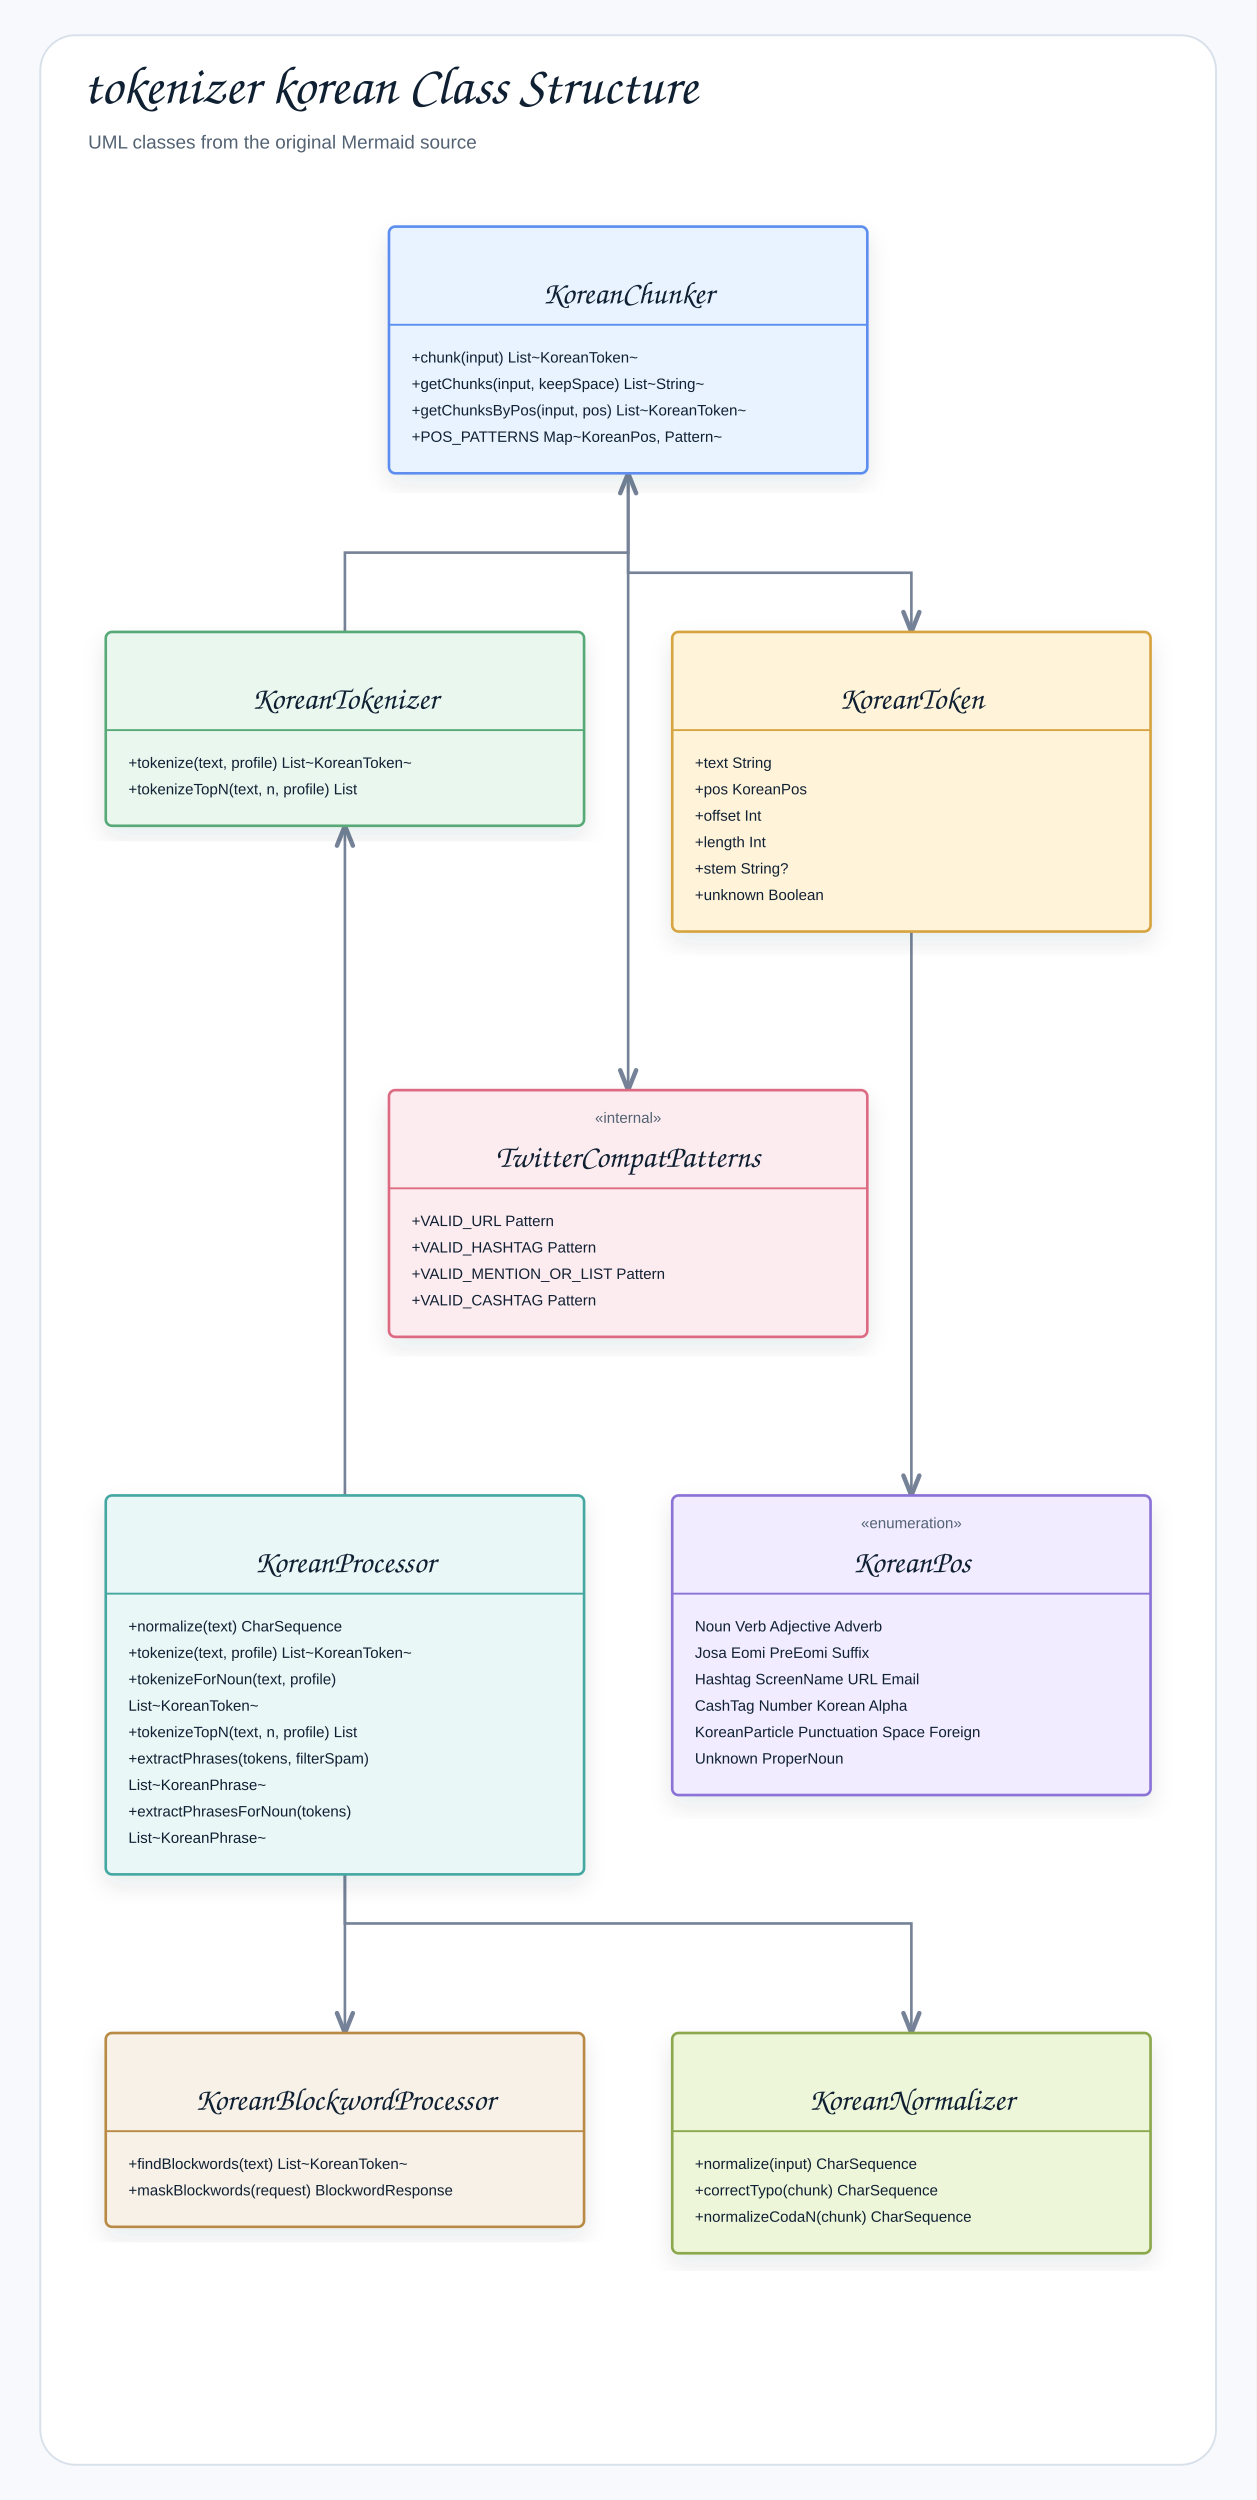
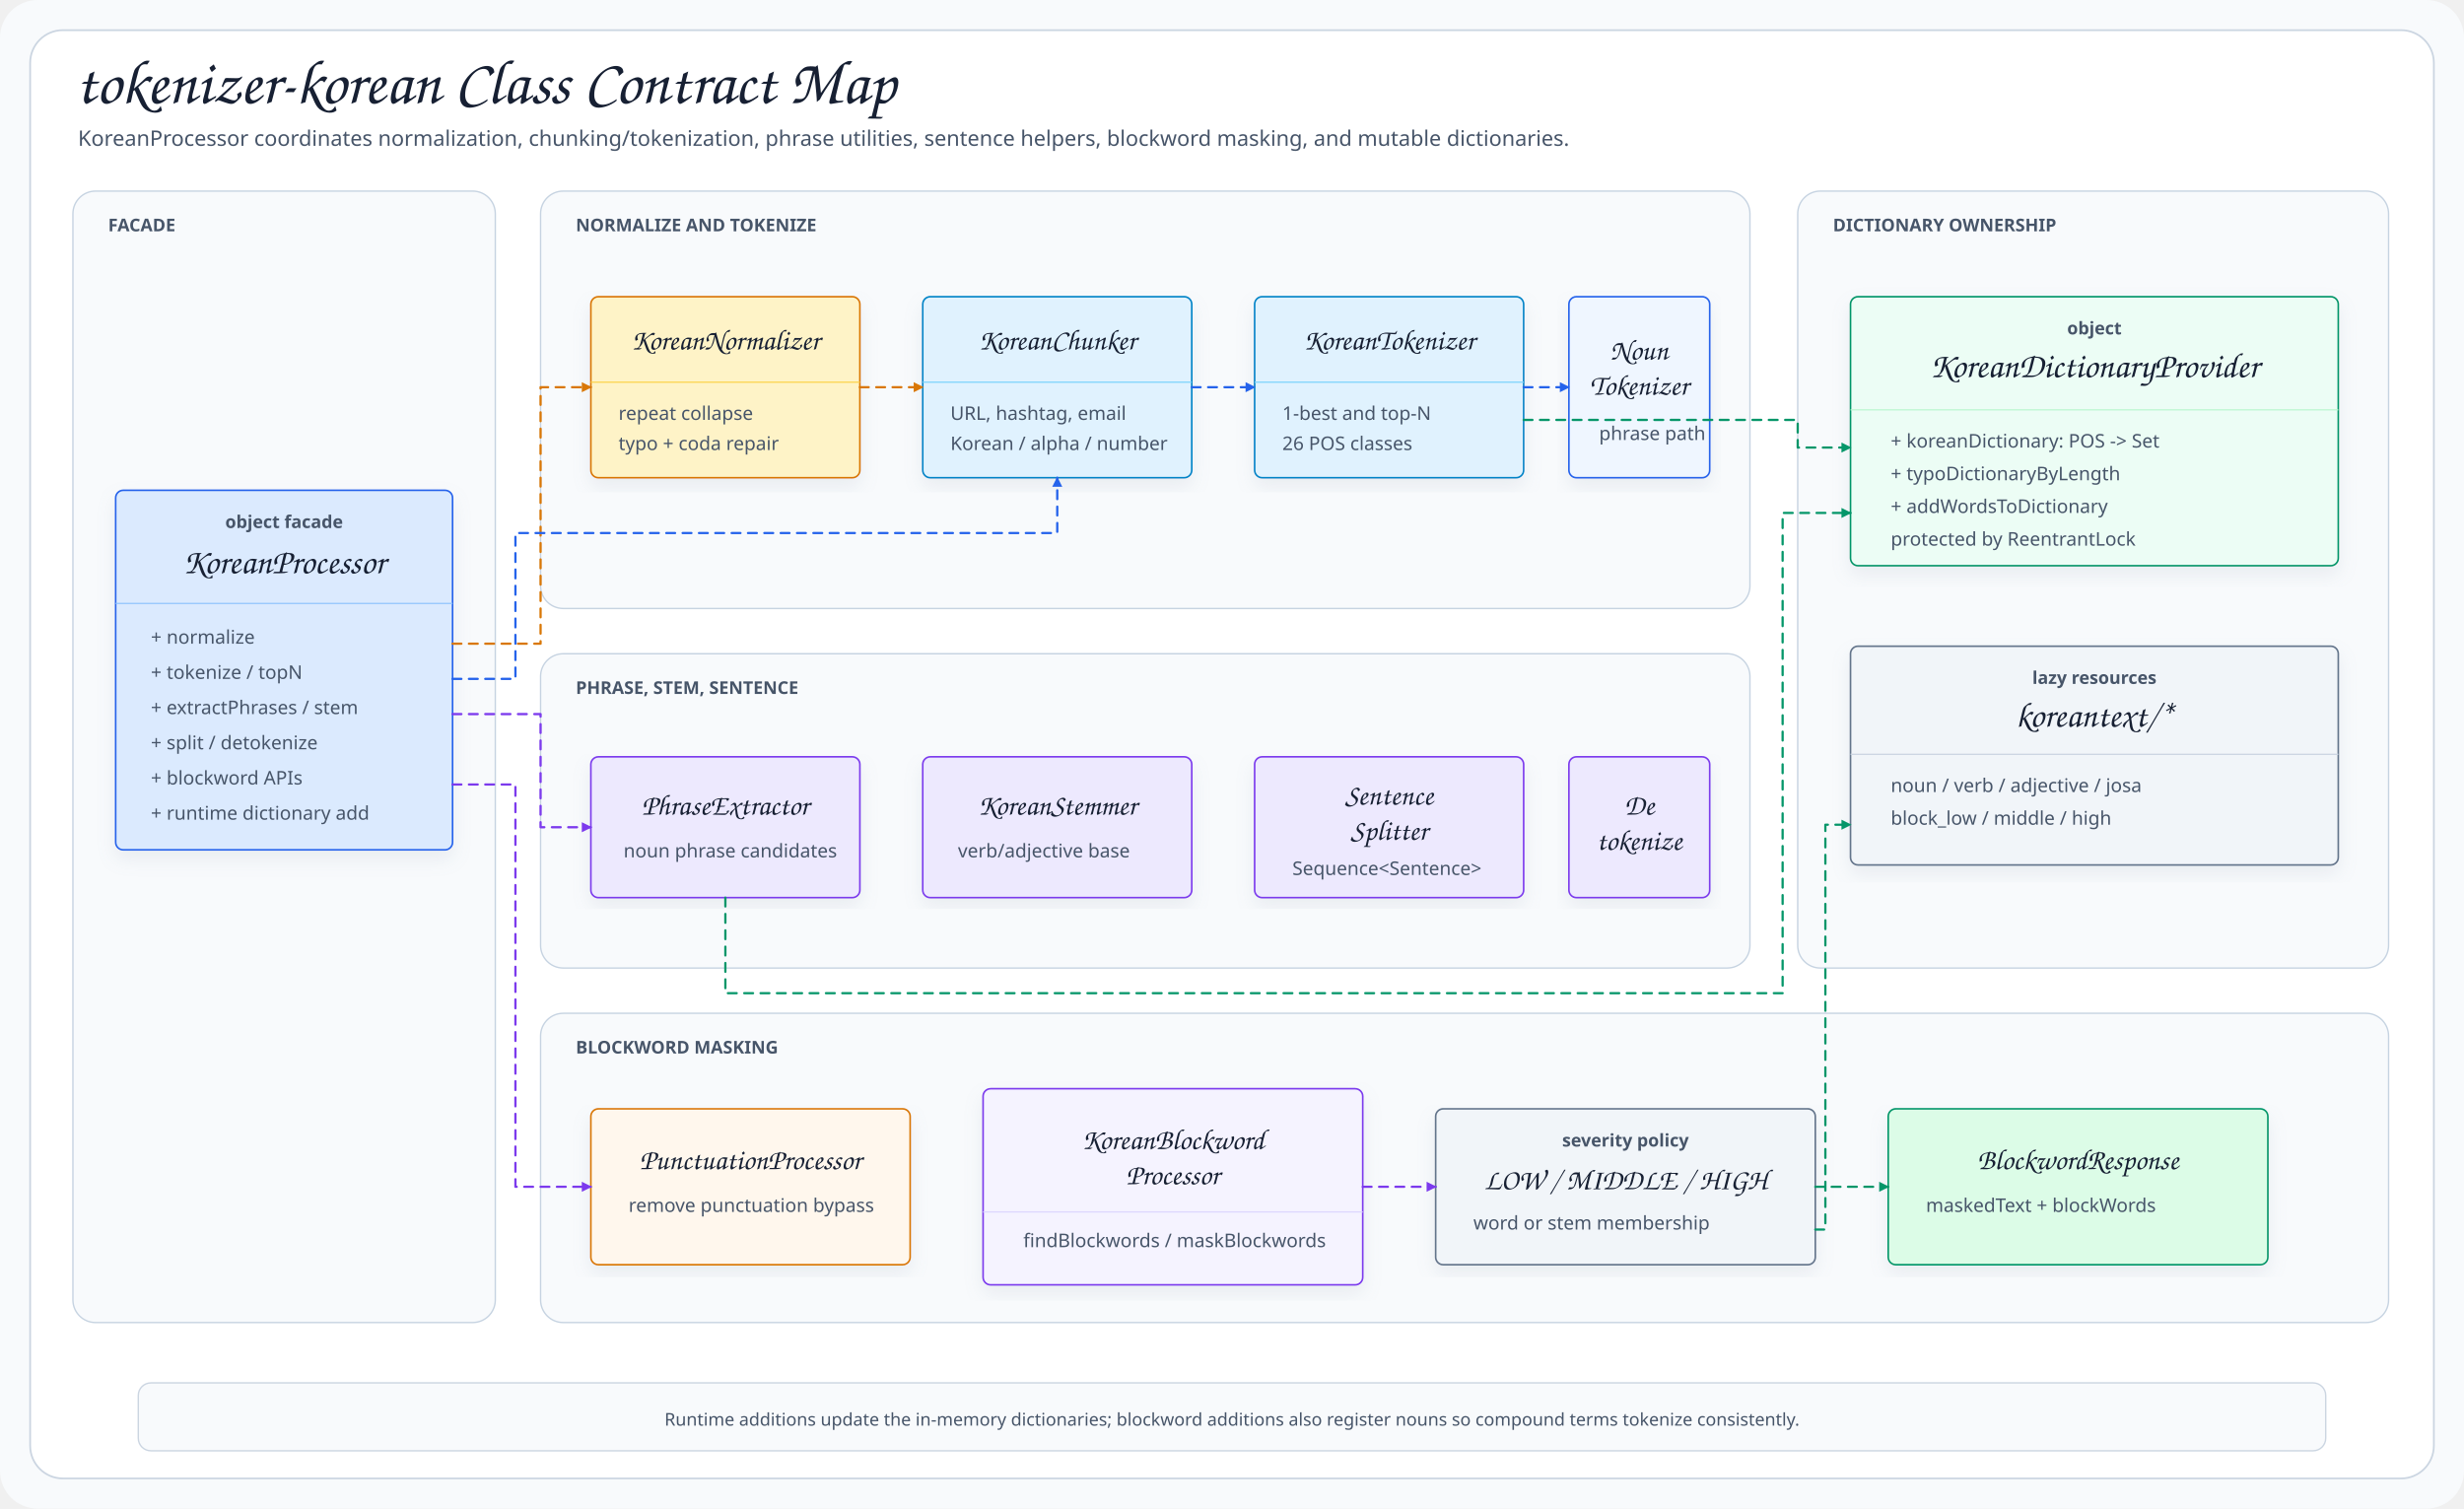
- <svg xmlns="http://www.w3.org/2000/svg" width="998" height="1986" viewBox="0 0 998 1986" role="img" aria-label="tokenizer korean Class Structure">
+ <svg xmlns="http://www.w3.org/2000/svg" width="1960" height="1200" viewBox="0 0 1960 1200" role="img" aria-labelledby="title desc">
  <defs>
    <filter id="shadow" x="-8%" y="-8%" width="116%" height="116%">
-       <feDropShadow dx="0" dy="8" stdDeviation="9" flood-color="#1f2937" flood-opacity="0.10" />
+       <feDropShadow dx="0" dy="7" stdDeviation="7" flood-color="#94a3b8" flood-opacity="0.16" />
    </filter>
-     <marker id="openArrow" markerWidth="10" markerHeight="8" refX="8.5" refY="4" orient="auto" markerUnits="strokeWidth">
-       <path d="M 1 1 L 8.5 4 L 1 7" fill="none" stroke="#758297" stroke-width="1.7" stroke-linecap="round" stroke-linejoin="round" />
+     <marker id="blue" viewBox="0 0 10 10" refX="9" refY="5" markerWidth="8" markerHeight="8" orient="auto" markerUnits="userSpaceOnUse">
+       <path d="M 0 0 L 10 5 L 0 10 Z" fill="#2563eb" stroke-dasharray="none" />
    </marker>
-     <marker id="inherit" markerWidth="11" markerHeight="10" refX="9.5" refY="5" orient="auto" markerUnits="strokeWidth">
-       <path d="M 0.5 1 L 9.5 5 L 0.5 9 Z" fill="#ffffff" stroke="#758297" stroke-width="1.7" />
+     <marker id="orange" viewBox="0 0 10 10" refX="9" refY="5" markerWidth="8" markerHeight="8" orient="auto" markerUnits="userSpaceOnUse">
+       <path d="M 0 0 L 10 5 L 0 10 Z" fill="#d97706" stroke-dasharray="none" />
+     </marker>
+     <marker id="green" viewBox="0 0 10 10" refX="9" refY="5" markerWidth="8" markerHeight="8" orient="auto" markerUnits="userSpaceOnUse">
+       <path d="M 0 0 L 10 5 L 0 10 Z" fill="#059669" stroke-dasharray="none" />
+     </marker>
+     <marker id="purple" viewBox="0 0 10 10" refX="9" refY="5" markerWidth="8" markerHeight="8" orient="auto" markerUnits="userSpaceOnUse">
+       <path d="M 0 0 L 10 5 L 0 10 Z" fill="#7c3aed" stroke-dasharray="none" />
    </marker>
    <style>
-     .canvas{fill:#f7f9fc}.frame{fill:#fff;stroke:#d8e0ea;stroke-width:1.5}
-     .title{font-family:"Architects Daughter","Comic Sans MS","Comic Sans",cursive;font-size:43px;font-weight:400;fill:#102033}
-     .subtitle{font-family:"Comic Sans MS","Comic Sans","Comic Neue",Arial,sans-serif;font-size:15px;font-weight:400;fill:#536273}
-     .label{font-family:"Architects Daughter","Comic Sans MS","Comic Sans",cursive;font-size:25px;font-weight:400;fill:#102033}
-     .smallLabel{font-family:"Architects Daughter","Comic Sans MS","Comic Sans",cursive;font-size:21px;font-weight:400;fill:#102033}
-     .mono{font-family:"Comic Sans MS","Comic Sans","Comic Neue",Arial,sans-serif;font-size:12px;font-weight:400;fill:#102033}
-     .small{font-family:"Comic Sans MS","Comic Sans","Comic Neue",Arial,sans-serif;font-size:12px;font-weight:400;fill:#536273}
-     .strong{font-family:"Comic Sans MS","Comic Sans","Comic Neue",Arial,sans-serif;font-size:13px;font-weight:400;fill:#102033}
-     .card{stroke-width:2.1;filter:url(#shadow)}.compartment{stroke-width:1.5;fill:none}
-     .line{stroke:#758297;stroke-width:2.1;fill:none;marker-end:url(#openArrow)}
-     .plainLine{stroke:#758297;stroke-width:2.1;fill:none}
-     .dashed{stroke:#758297;stroke-width:2.1;stroke-dasharray:7 6;fill:none;marker-end:url(#openArrow)}
-     .inheritLine{stroke:#758297;stroke-width:2.2;fill:none;marker-end:url(#inherit)}
-     .implLine{stroke:#758297;stroke-width:2.2;stroke-dasharray:8 7;fill:none;marker-end:url(#inherit)}
+     .canvas{fill:#f8fafc}.frame{fill:#fff;stroke:#cbd5e1;stroke-width:1.4}
+     .group{fill:#f8fafc;stroke:#c6d3e1;stroke-width:1.1}
+     .title{font-family:"Architects Daughter","Comic Sans MS",cursive;font-size:50px;fill:#172033}
+     .subtitle,.body,.footer,.tag{font-family:"Comic Mono","Comic Sans MS",sans-serif;fill:#475569}
+     .subtitle{font-size:17px}.footer{font-size:14px}.tag{font-size:14px;font-weight:700}
+     .name{font-family:"Architects Daughter","Comic Sans MS",cursive;font-size:28px;fill:#172033}
+     .small-name{font-family:"Architects Daughter","Comic Sans MS",cursive;font-size:23px;fill:#172033}
+     .body{font-size:15px}.card{filter:url(#shadow);stroke-width:1.3}.sep{stroke-width:1.0}
+     .dep{fill:none;stroke-width:1.8;stroke-linecap:round;stroke-linejoin:round;stroke-dasharray:7 6}
  </style>
  </defs>
-   <rect class="canvas" width="998" height="1986" />
-   <rect class="frame" x="32" y="28" width="934" height="1930" rx="28" />
-   <text class="title" x="66" y="82">tokenizer korean Class Structure</text>
-   <text class="subtitle" x="70" y="118">UML classes from the original Mermaid source</text>
-   <path class="line" d="M724 740 L724 1188" />
-   <path class="line" d="M499 376 L499 455 L724 455 L724 502" />
-   <path class="line" d="M499 376 L499 866" />
-   <path class="line" d="M274 502 L274 439 L499 439 L499 376" />
-   <path class="line" d="M274 1489 L274 1615" />
-   <path class="line" d="M274 1188 L274 656" />
-   <path class="line" d="M274 1489 L274 1528 L724 1528 L724 1615" />
-   <g transform="translate(309,180)">
-     <rect class="card" x="0" y="0" width="380" height="196" rx="5" fill="#E8F3FF" stroke="#5B8DEF" />
-     <line class="compartment" x1="0" y1="78" x2="380" y2="78" stroke="#5B8DEF" />
-     <text class="small" x="190" y="26" text-anchor="middle" />
-     <text class="label" x="190" y="61" text-anchor="middle">KoreanChunker</text>
-     <text class="mono" x="18" y="108">+chunk(input) List~KoreanToken~</text>
-     <text class="mono" x="18" y="129">+getChunks(input, keepSpace) List~String~</text>
-     <text class="mono" x="18" y="150">+getChunksByPos(input, pos) List~KoreanToken~</text>
-     <text class="mono" x="18" y="171">+POS_PATTERNS Map~KoreanPos, Pattern~</text>
-   </g>
-   <g transform="translate(84,502)">
-     <rect class="card" x="0" y="0" width="380" height="154" rx="5" fill="#EAF7EF" stroke="#58A978" />
-     <line class="compartment" x1="0" y1="78" x2="380" y2="78" stroke="#58A978" />
-     <text class="small" x="190" y="26" text-anchor="middle" />
-     <text class="label" x="190" y="61" text-anchor="middle">KoreanTokenizer</text>
-     <text class="mono" x="18" y="108">+tokenize(text, profile) List~KoreanToken~</text>
-     <text class="mono" x="18" y="129">+tokenizeTopN(text, n, profile) List</text>
-   </g>
-   <g transform="translate(534,502)">
-     <rect class="card" x="0" y="0" width="380" height="238" rx="5" fill="#FFF3D9" stroke="#D6A441" />
-     <line class="compartment" x1="0" y1="78" x2="380" y2="78" stroke="#D6A441" />
-     <text class="small" x="190" y="26" text-anchor="middle" />
-     <text class="label" x="190" y="61" text-anchor="middle">KoreanToken</text>
-     <text class="mono" x="18" y="108">+text String</text>
-     <text class="mono" x="18" y="129">+pos KoreanPos</text>
-     <text class="mono" x="18" y="150">+offset Int</text>
-     <text class="mono" x="18" y="171">+length Int</text>
-     <text class="mono" x="18" y="192">+stem String?</text>
-     <text class="mono" x="18" y="213">+unknown Boolean</text>
-   </g>
-   <g transform="translate(309,866)">
-     <rect class="card" x="0" y="0" width="380" height="196" rx="5" fill="#FDECEF" stroke="#DC6B82" />
-     <line class="compartment" x1="0" y1="78" x2="380" y2="78" stroke="#DC6B82" />
-     <text class="small" x="190" y="26" text-anchor="middle">«internal»</text>
-     <text class="label" x="190" y="61" text-anchor="middle">TwitterCompatPatterns</text>
-     <text class="mono" x="18" y="108">+VALID_URL Pattern</text>
-     <text class="mono" x="18" y="129">+VALID_HASHTAG Pattern</text>
-     <text class="mono" x="18" y="150">+VALID_MENTION_OR_LIST Pattern</text>
-     <text class="mono" x="18" y="171">+VALID_CASHTAG Pattern</text>
-   </g>
-   <g transform="translate(84,1188)">
-     <rect class="card" x="0" y="0" width="380" height="301" rx="5" fill="#E9F7F6" stroke="#45A7A1" />
-     <line class="compartment" x1="0" y1="78" x2="380" y2="78" stroke="#45A7A1" />
-     <text class="small" x="190" y="26" text-anchor="middle" />
-     <text class="label" x="190" y="61" text-anchor="middle">KoreanProcessor</text>
-     <text class="mono" x="18" y="108">+normalize(text) CharSequence</text>
-     <text class="mono" x="18" y="129">+tokenize(text, profile) List~KoreanToken~</text>
-     <text class="mono" x="18" y="150">+tokenizeForNoun(text, profile)</text>
-     <text class="mono" x="18" y="171">List~KoreanToken~</text>
-     <text class="mono" x="18" y="192">+tokenizeTopN(text, n, profile) List</text>
-     <text class="mono" x="18" y="213">+extractPhrases(tokens, filterSpam)</text>
-     <text class="mono" x="18" y="234">List~KoreanPhrase~</text>
-     <text class="mono" x="18" y="255">+extractPhrasesForNoun(tokens)</text>
-     <text class="mono" x="18" y="276">List~KoreanPhrase~</text>
-   </g>
-   <g transform="translate(534,1188)">
-     <rect class="card" x="0" y="0" width="380" height="238" rx="5" fill="#F1ECFF" stroke="#8A72D6" />
-     <line class="compartment" x1="0" y1="78" x2="380" y2="78" stroke="#8A72D6" />
-     <text class="small" x="190" y="26" text-anchor="middle">«enumeration»</text>
-     <text class="label" x="190" y="61" text-anchor="middle">KoreanPos</text>
-     <text class="mono" x="18" y="108">Noun Verb Adjective Adverb</text>
-     <text class="mono" x="18" y="129">Josa Eomi PreEomi Suffix</text>
-     <text class="mono" x="18" y="150">Hashtag ScreenName URL Email</text>
-     <text class="mono" x="18" y="171">CashTag Number Korean Alpha</text>
-     <text class="mono" x="18" y="192">KoreanParticle Punctuation Space Foreign</text>
-     <text class="mono" x="18" y="213">Unknown ProperNoun</text>
-   </g>
-   <g transform="translate(84,1615)">
-     <rect class="card" x="0" y="0" width="380" height="154" rx="5" fill="#F7F1E7" stroke="#B88A44" />
-     <line class="compartment" x1="0" y1="78" x2="380" y2="78" stroke="#B88A44" />
-     <text class="small" x="190" y="26" text-anchor="middle" />
-     <text class="label" x="190" y="61" text-anchor="middle">KoreanBlockwordProcessor</text>
-     <text class="mono" x="18" y="108">+findBlockwords(text) List~KoreanToken~</text>
-     <text class="mono" x="18" y="129">+maskBlockwords(request) BlockwordResponse</text>
-   </g>
-   <g transform="translate(534,1615)">
-     <rect class="card" x="0" y="0" width="380" height="175" rx="5" fill="#EEF6D9" stroke="#8BA84D" />
-     <line class="compartment" x1="0" y1="78" x2="380" y2="78" stroke="#8BA84D" />
-     <text class="small" x="190" y="26" text-anchor="middle" />
-     <text class="label" x="190" y="61" text-anchor="middle">KoreanNormalizer</text>
-     <text class="mono" x="18" y="108">+normalize(input) CharSequence</text>
-     <text class="mono" x="18" y="129">+correctTypo(chunk) CharSequence</text>
-     <text class="mono" x="18" y="150">+normalizeCodaN(chunk) CharSequence</text>
-   </g>
+   <rect class="canvas" width="1960" height="1200" rx="30" />
+   <rect class="frame" x="24" y="24" width="1912" height="1152" rx="26" />
+   <text class="title" x="60" y="82">tokenizer-korean Class Contract Map</text>
+   <text class="subtitle" x="62" y="116">KoreanProcessor coordinates normalization, chunking/tokenization, phrase utilities, sentence helpers, blockword masking, and mutable dictionaries.</text>
+   <rect class="group" x="58" y="152" width="336" height="900" rx="18" />
+   <text class="tag" x="86" y="184">FACADE</text>
+   <rect class="group" x="430" y="152" width="962" height="332" rx="18" />
+   <text class="tag" x="458" y="184">NORMALIZE AND TOKENIZE</text>
+   <rect class="group" x="430" y="520" width="962" height="250" rx="18" />
+   <text class="tag" x="458" y="552">PHRASE, STEM, SENTENCE</text>
+   <rect class="group" x="1430" y="152" width="470" height="618" rx="18" />
+   <text class="tag" x="1458" y="184">DICTIONARY OWNERSHIP</text>
+   <rect class="group" x="430" y="806" width="1470" height="246" rx="18" />
+   <text class="tag" x="458" y="838">BLOCKWORD MASKING</text>
+   <rect class="card" x="92" y="390" width="268" height="286" rx="6" fill="#dbeafe" stroke="#2563eb" />
+   <text class="tag" x="226" y="420" text-anchor="middle">object facade</text>
+   <text class="name" x="226" y="456" text-anchor="middle">KoreanProcessor</text>
+   <line class="sep" x1="92" y1="480" x2="360" y2="480" stroke="#93c5fd" />
+   <text class="body" x="120" y="512">+ normalize</text>
+   <text class="body" x="120" y="540">+ tokenize / topN</text>
+   <text class="body" x="120" y="568">+ extractPhrases / stem</text>
+   <text class="body" x="120" y="596">+ split / detokenize</text>
+   <text class="body" x="120" y="624">+ blockword APIs</text>
+   <text class="body" x="120" y="652">+ runtime dictionary add</text>
+   <rect class="card" x="470" y="236" width="214" height="144" rx="6" fill="#fef3c7" stroke="#d97706" />
+   <text class="small-name" x="577" y="278" text-anchor="middle">KoreanNormalizer</text>
+   <line class="sep" x1="470" y1="304" x2="684" y2="304" stroke="#fcd34d" />
+   <text class="body" x="492" y="334">repeat collapse</text>
+   <text class="body" x="492" y="358">typo + coda repair</text>
+   <rect class="card" x="734" y="236" width="214" height="144" rx="6" fill="#e0f2fe" stroke="#0284c7" />
+   <text class="small-name" x="841" y="278" text-anchor="middle">KoreanChunker</text>
+   <line class="sep" x1="734" y1="304" x2="948" y2="304" stroke="#7dd3fc" />
+   <text class="body" x="756" y="334">URL, hashtag, email</text>
+   <text class="body" x="756" y="358">Korean / alpha / number</text>
+   <rect class="card" x="998" y="236" width="214" height="144" rx="6" fill="#e0f2fe" stroke="#0284c7" />
+   <text class="small-name" x="1105" y="278" text-anchor="middle">KoreanTokenizer</text>
+   <line class="sep" x1="998" y1="304" x2="1212" y2="304" stroke="#7dd3fc" />
+   <text class="body" x="1020" y="334">1-best and top-N</text>
+   <text class="body" x="1020" y="358">26 POS classes</text>
+   <rect class="card" x="1248" y="236" width="112" height="144" rx="6" fill="#eff6ff" stroke="#2563eb" />
+   <text class="small-name" x="1304" y="286" text-anchor="middle">Noun</text>
+   <text class="small-name" x="1304" y="314" text-anchor="middle">Tokenizer</text>
+   <text class="body" x="1272" y="350">phrase path</text>
+   <rect class="card" x="470" y="602" width="214" height="112" rx="6" fill="#ede9fe" stroke="#7c3aed" />
+   <text class="small-name" x="577" y="648" text-anchor="middle">PhraseExtractor</text>
+   <text class="body" x="496" y="682">noun phrase candidates</text>
+   <rect class="card" x="734" y="602" width="214" height="112" rx="6" fill="#ede9fe" stroke="#7c3aed" />
+   <text class="small-name" x="841" y="648" text-anchor="middle">KoreanStemmer</text>
+   <text class="body" x="762" y="682">verb/adjective base</text>
+   <rect class="card" x="998" y="602" width="214" height="112" rx="6" fill="#ede9fe" stroke="#7c3aed" />
+   <text class="small-name" x="1105" y="640" text-anchor="middle">Sentence</text>
+   <text class="small-name" x="1105" y="668" text-anchor="middle">Splitter</text>
+   <text class="body" x="1028" y="696">Sequence&lt;Sentence&gt;</text>
+   <rect class="card" x="1248" y="602" width="112" height="112" rx="6" fill="#ede9fe" stroke="#7c3aed" />
+   <text class="small-name" x="1304" y="648" text-anchor="middle">De</text>
+   <text class="small-name" x="1304" y="676" text-anchor="middle">tokenize</text>
+   <rect class="card" x="1472" y="236" width="388" height="214" rx="6" fill="#ecfdf5" stroke="#059669" />
+   <text class="tag" x="1666" y="266" text-anchor="middle">object</text>
+   <text class="name" x="1666" y="300" text-anchor="middle">KoreanDictionaryProvider</text>
+   <line class="sep" x1="1472" y1="326" x2="1860" y2="326" stroke="#bbf7d0" />
+   <text class="body" x="1504" y="356">+ koreanDictionary: POS -&gt; Set</text>
+   <text class="body" x="1504" y="382">+ typoDictionaryByLength</text>
+   <text class="body" x="1504" y="408">+ addWordsToDictionary</text>
+   <text class="body" x="1504" y="434">protected by ReentrantLock</text>
+   <rect class="card" x="1472" y="514" width="388" height="174" rx="6" fill="#f1f5f9" stroke="#64748b" />
+   <text class="tag" x="1666" y="544" text-anchor="middle">lazy resources</text>
+   <text class="name" x="1666" y="578" text-anchor="middle">koreantext/*</text>
+   <line class="sep" x1="1472" y1="600" x2="1860" y2="600" stroke="#cbd5e1" />
+   <text class="body" x="1504" y="630">noun / verb / adjective / josa</text>
+   <text class="body" x="1504" y="656">block_low / middle / high</text>
+   <rect class="card" x="470" y="882" width="254" height="124" rx="6" fill="#fff7ed" stroke="#d97706" />
+   <text class="small-name" x="597" y="930" text-anchor="middle">PunctuationProcessor</text>
+   <text class="body" x="500" y="964">remove punctuation bypass</text>
+   <rect class="card" x="782" y="866" width="302" height="156" rx="6" fill="#f5f3ff" stroke="#7c3aed" />
+   <text class="small-name" x="933" y="914" text-anchor="middle">KoreanBlockword</text>
+   <text class="small-name" x="933" y="942" text-anchor="middle">Processor</text>
+   <line class="sep" x1="782" y1="964" x2="1084" y2="964" stroke="#ddd6fe" />
+   <text class="body" x="814" y="992">findBlockwords / maskBlockwords</text>
+   <rect class="card" x="1142" y="882" width="302" height="124" rx="6" fill="#f1f5f9" stroke="#64748b" />
+   <text class="tag" x="1293" y="912" text-anchor="middle">severity policy</text>
+   <text class="small-name" x="1293" y="946" text-anchor="middle">LOW / MIDDLE / HIGH</text>
+   <text class="body" x="1172" y="978">word or stem membership</text>
+   <rect class="card" x="1502" y="882" width="302" height="124" rx="6" fill="#dcfce7" stroke="#059669" />
+   <text class="small-name" x="1653" y="930" text-anchor="middle">BlockwordResponse</text>
+   <text class="body" x="1532" y="964">maskedText + blockWords</text>
+   <path class="dep" d="M 360 512 L 430 512 L 430 308 L 470 308" stroke="#d97706" marker-end="url(#orange)" />
+   <path class="dep" d="M 360 540 L 410 540 L 410 424 L 841 424 L 841 380" stroke="#2563eb" marker-end="url(#blue)" />
+   <path class="dep" d="M 360 568 L 430 568 L 430 658 L 470 658" stroke="#7c3aed" marker-end="url(#purple)" />
+   <path class="dep" d="M 360 624 L 410 624 L 410 944 L 470 944" stroke="#7c3aed" marker-end="url(#purple)" />
+   <path class="dep" d="M 684 308 L 734 308" stroke="#d97706" marker-end="url(#orange)" />
+   <path class="dep" d="M 948 308 L 998 308" stroke="#2563eb" marker-end="url(#blue)" />
+   <path class="dep" d="M 1212 308 L 1248 308" stroke="#2563eb" marker-end="url(#blue)" />
+   <path class="dep" d="M 1084 944 L 1142 944" stroke="#7c3aed" marker-end="url(#purple)" />
+   <path class="dep" d="M 1444 944 L 1502 944" stroke="#059669" marker-end="url(#green)" />
+   <path class="dep" d="M 1212 334 L 1430 334 L 1430 356 L 1472 356" stroke="#059669" marker-end="url(#green)" />
+   <path class="dep" d="M 577 714 L 577 790 L 1418 790 L 1418 408 L 1472 408" stroke="#059669" marker-end="url(#green)" />
+   <path class="dep" d="M 1444 978 L 1452 978 L 1452 656 L 1472 656" stroke="#059669" marker-end="url(#green)" />
+   <rect x="110" y="1100" width="1740" height="54" rx="10" fill="#f8fafc" stroke="#cbd5e1" stroke-width="1.1" />
+   <text class="footer" x="980" y="1134" text-anchor="middle">Runtime additions update the in-memory dictionaries; blockword additions also register nouns so compound terms tokenize consistently.</text>
</svg>
